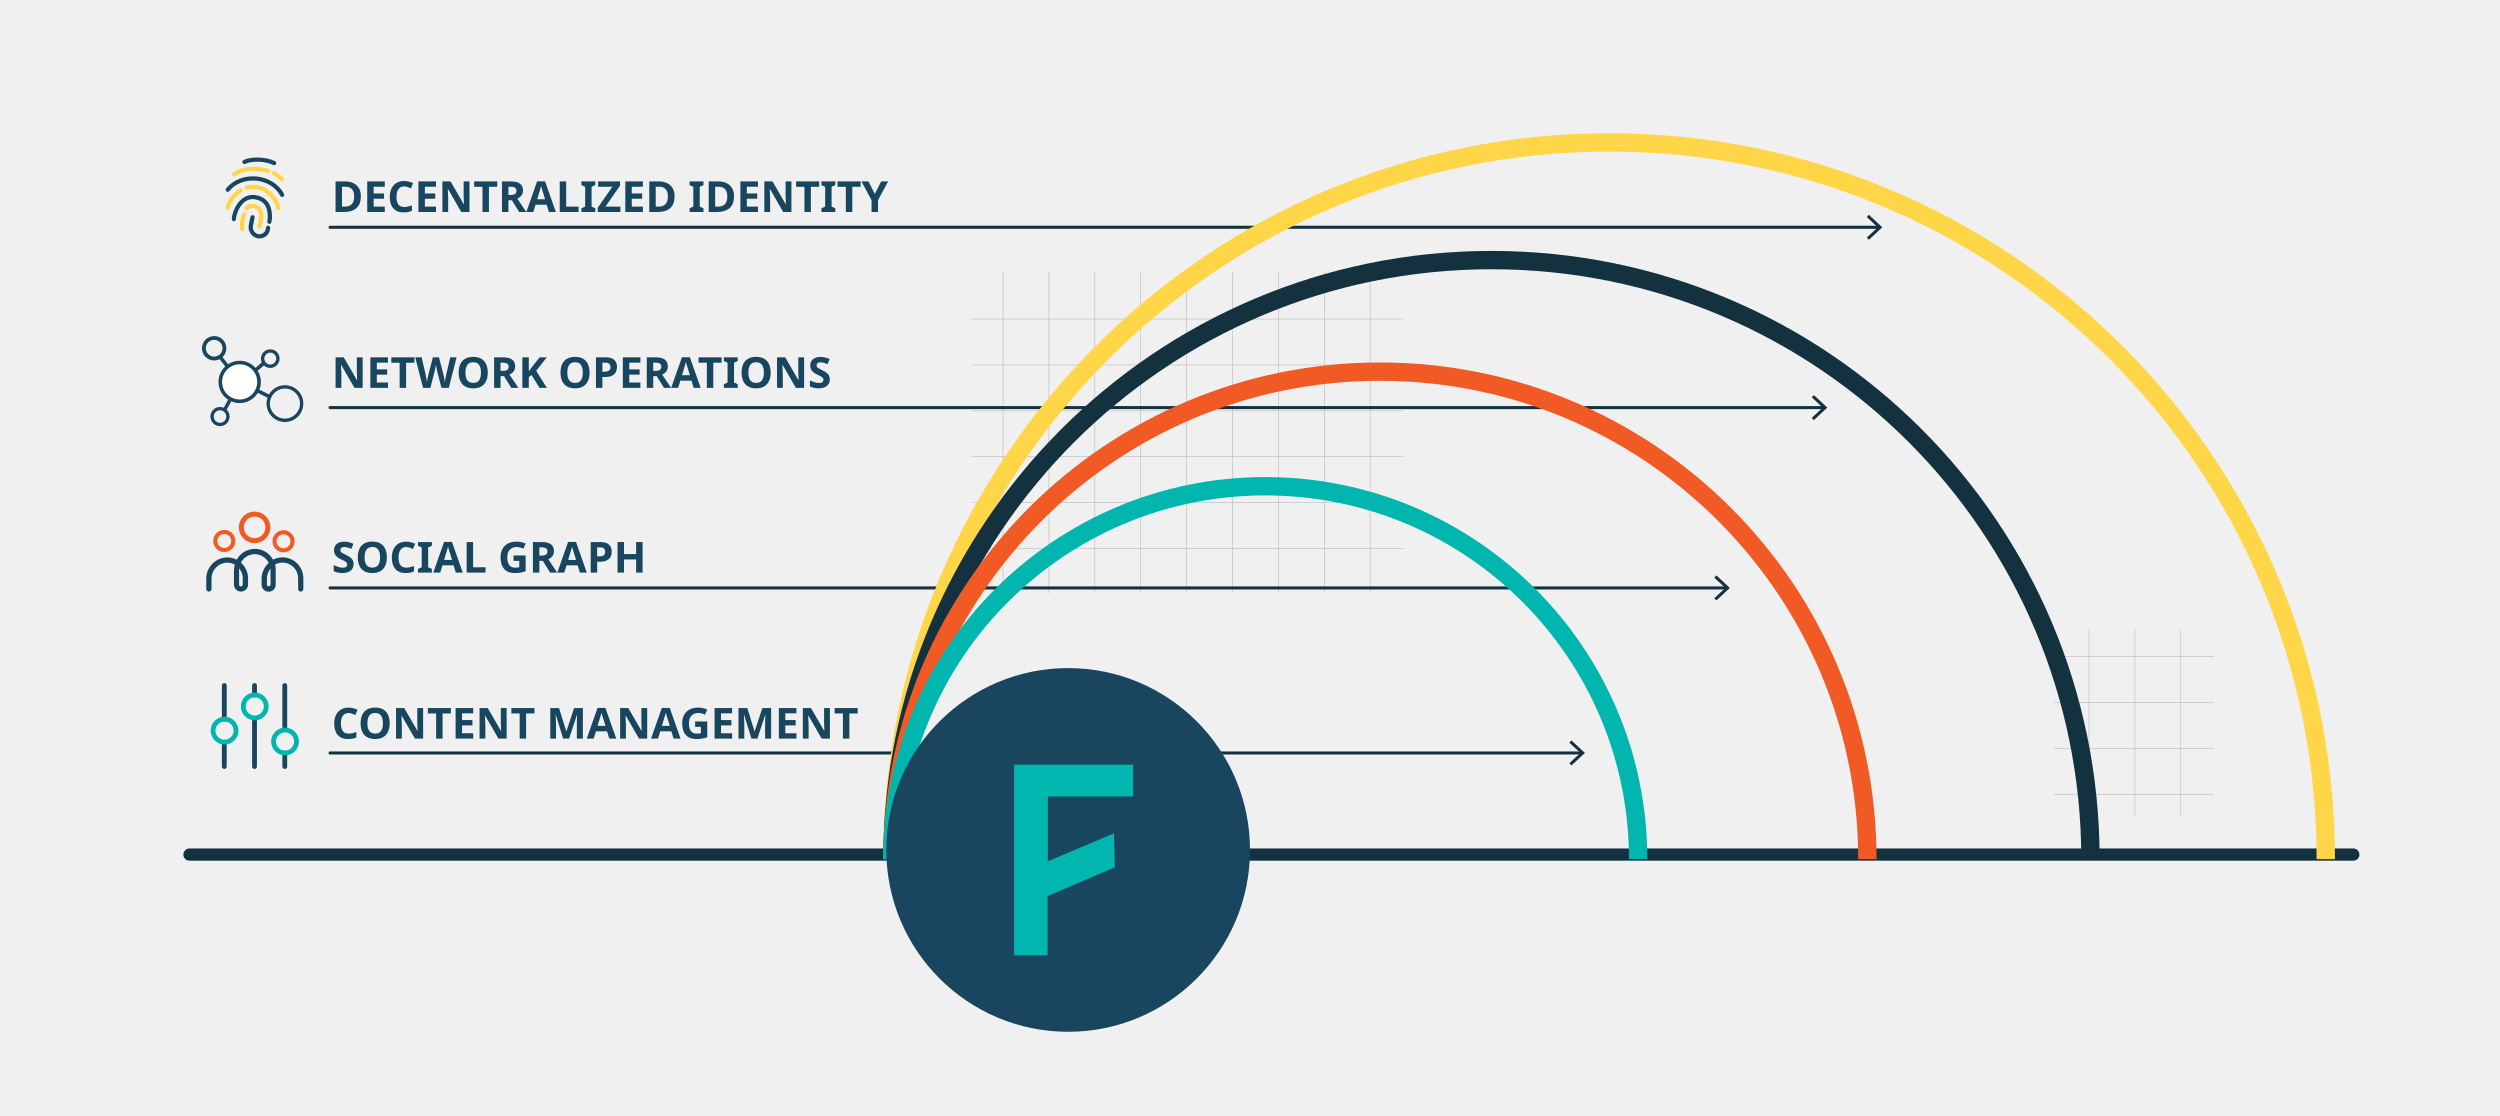
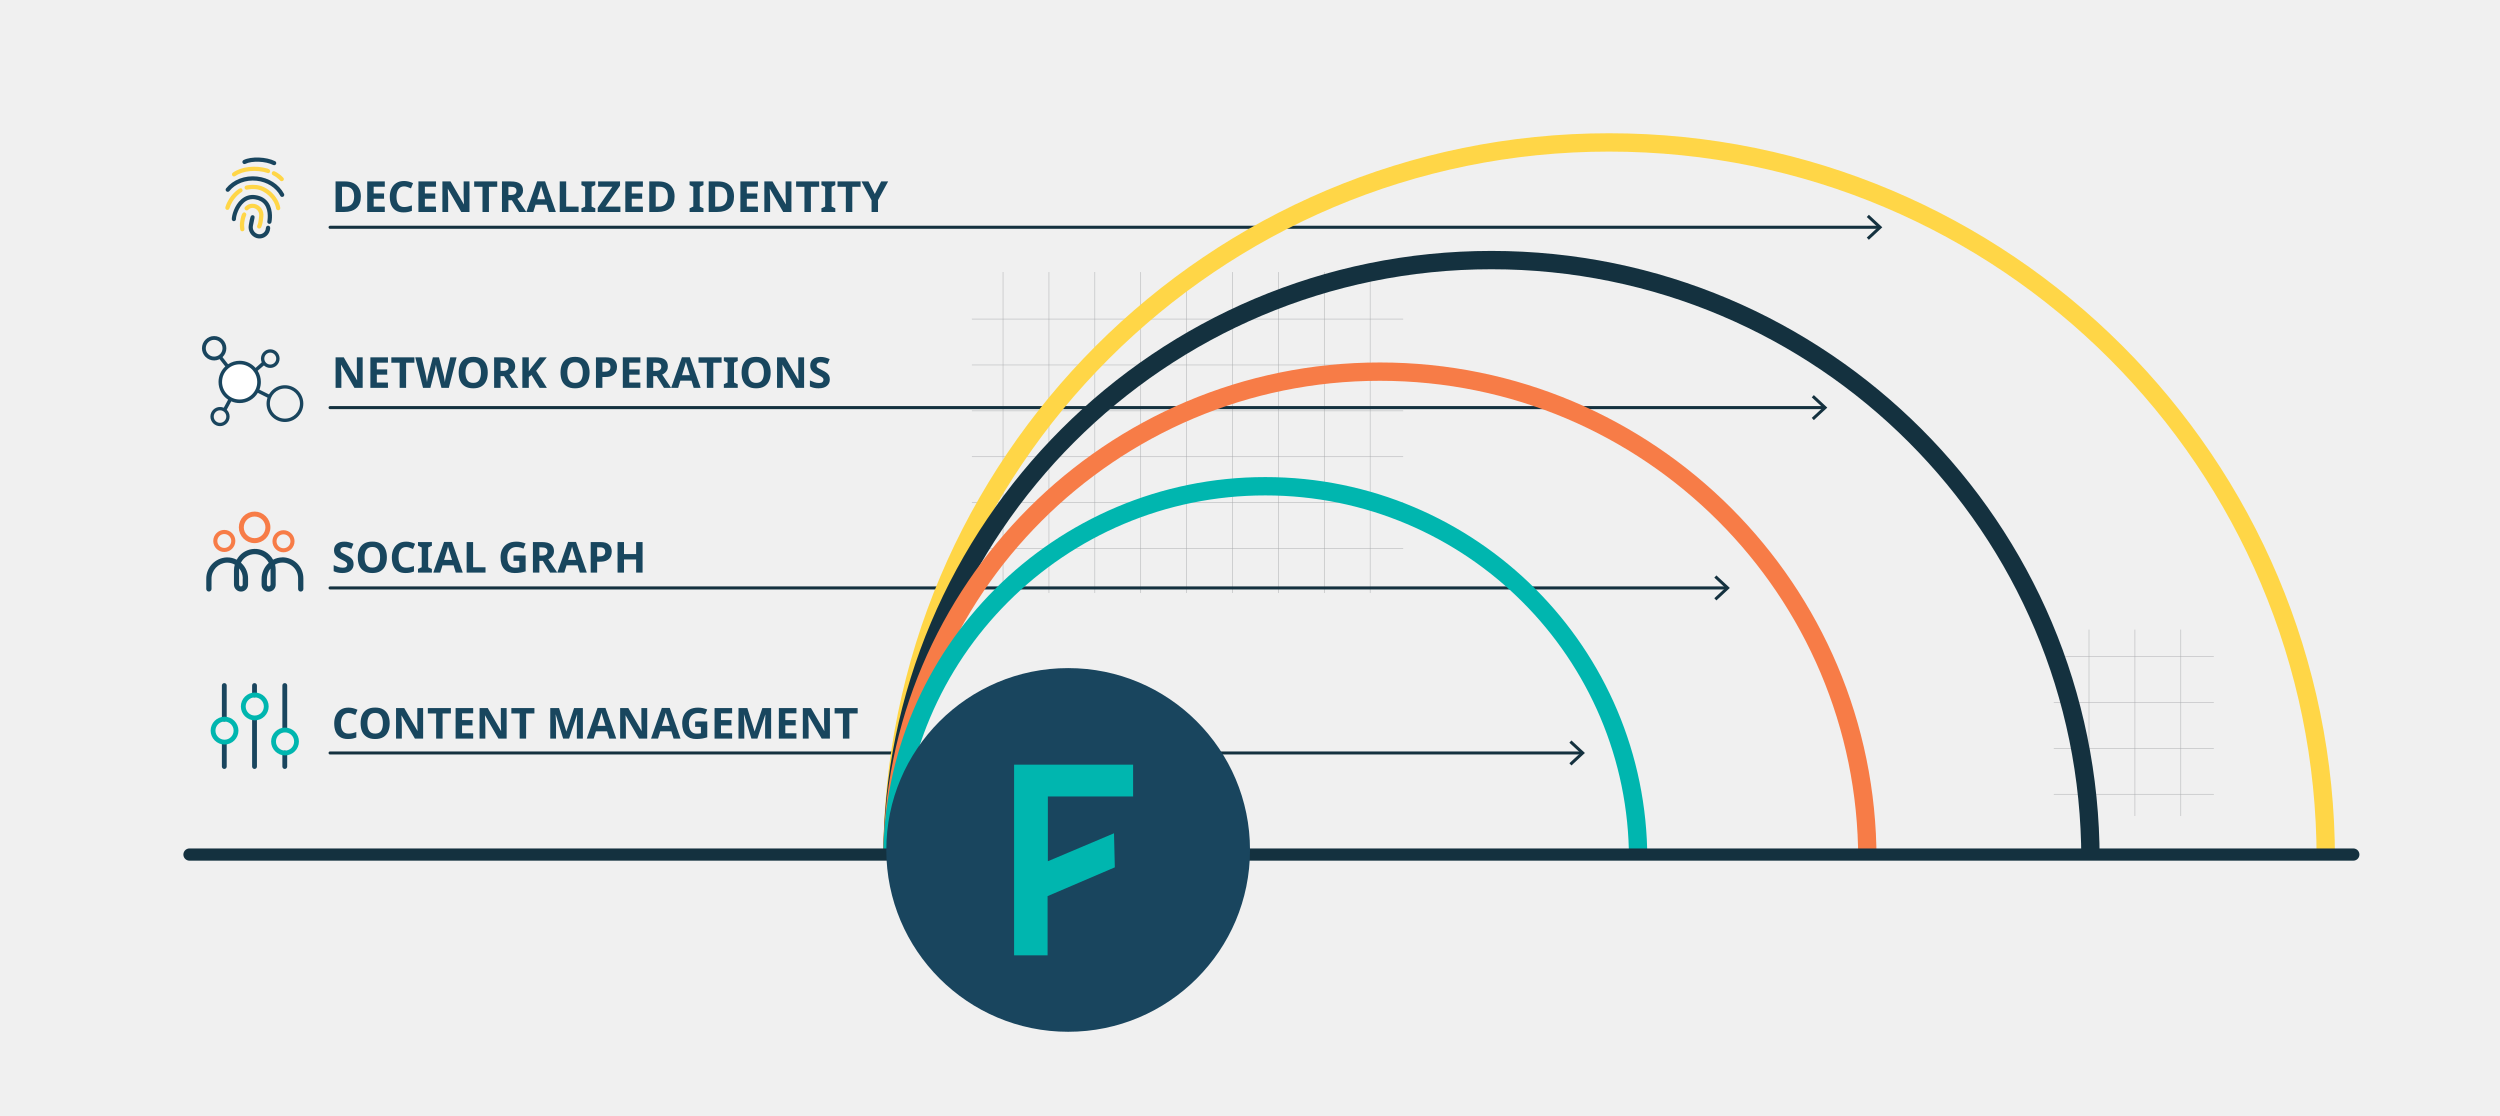
<svg xmlns="http://www.w3.org/2000/svg" viewBox="0 0 818 365">
  <g fill="#a7a9ac" opacity=".8">
    <path d="m328.1 89.01h.19v105.02h-.19z" />
    <path d="m343.12 89.01h.19v105.02h-.19z" />
    <path d="m358.13 89.01h.19v105.02h-.19z" />
    <path d="m373.15 89.01h.19v105.02h-.19z" />
    <path d="m388.16 89.01h.19v105.02h-.19z" />
    <path d="m403.18 89.01h.19v105.02h-.19z" />
    <path d="m418.19 89.01h.19v105.02h-.19z" />
    <path d="m433.21 89.01h.19v105.02h-.19z" />
    <path d="m448.22 89.01h.19v105.02h-.19z" />
  </g>
  <g fill="#a7a9ac" opacity=".8">
    <path d="m318 104.31h141.12v.19h-141.12z" />
    <path d="m318 119.32h141.12v.19h-141.12z" />
    <path d="m318 134.34h141.12v.19h-141.12z" />
    <path d="m318 149.35h141.12v.19h-141.12z" />
    <path d="m318 164.37h141.12v.19h-141.12z" />
    <path d="m318 179.39h141.12v.19h-141.12z" />
  </g>
  <g fill="#a7a9ac" opacity=".8">
    <path d="m683.43 206h.19v61h-.19z" />
    <path d="m698.45 206h.19v61h-.19z" />
    <path d="m713.46 206h.19v61h-.19z" />
  </g>
  <g fill="#a7a9ac" opacity=".8">
    <path d="m672 214.74h52.36v.19h-52.36z" />
    <path d="m672 229.75h52.36v.19h-52.36z" />
    <path d="m672 244.77h52.36v.19h-52.36z" />
    <path d="m672 259.79h52.36v.19h-52.36z" />
  </g>
  <text fill="#18465e" font-family="Poppins-Bold, Poppins" font-size="14" font-weight="700" transform="translate(108.53 69.36)">
    <tspan x="0" y="0">DECENTRALIZED IDENTITY</tspan>
  </text>
  <path d="m83.28 228.18c-.44 0-.79-.35-.79-.79v-3.09c0-.44.35-.79.79-.79s.79.35.79.79v3.09c0 .44-.35.79-.79.79z" fill="#19455e" />
  <path d="m83.28 251.6c-.44 0-.79-.35-.79-.79v-15.51c0-.44.35-.79.79-.79s.79.35.79.79v15.51c0 .44-.35.79-.79.79z" fill="#19455e" />
  <path d="m83.36 235.7c-2.51 0-4.55-2.04-4.55-4.55s2.04-4.55 4.55-4.55 4.55 2.04 4.55 4.55-2.04 4.55-4.55 4.55zm0-7.52c-1.64 0-2.97 1.33-2.97 2.97s1.33 2.97 2.97 2.97 2.97-1.33 2.97-2.97-1.33-2.97-2.97-2.97z" fill="#00b6af" />
  <path d="m93.18 238.86c-.44 0-.79-.35-.79-.79v-13.77c0-.44.35-.79.79-.79s.79.35.79.79v13.77c0 .44-.35.79-.79.79z" fill="#19455e" />
  <path d="m93.18 251.6c-.44 0-.79-.35-.79-.79v-4.43c0-.44.35-.79.79-.79s.79.35.79.79v4.43c0 .44-.35.79-.79.79z" fill="#19455e" />
  <path d="m93.26 247.17c-2.51 0-4.55-2.04-4.55-4.55s2.04-4.55 4.55-4.55 4.55 2.04 4.55 4.55-2.04 4.55-4.55 4.55zm0-7.52c-1.64 0-2.97 1.33-2.97 2.97s1.33 2.97 2.97 2.97 2.97-1.33 2.97-2.97-1.33-2.97-2.97-2.97z" fill="#00b6af" />
  <path d="m73.39 236.09c-.44 0-.79-.35-.79-.79v-11c0-.44.35-.79.79-.79s.79.35.79.79v11c0 .44-.35.79-.79.79z" fill="#19455e" />
  <path d="m73.39 251.6c-.44 0-.79-.35-.79-.79v-7.6c0-.44.35-.79.79-.79s.79.35.79.79v7.6c0 .44-.35.79-.79.79z" fill="#19455e" />
  <path d="m73.47 243.61c-2.51 0-4.55-2.04-4.55-4.55s2.04-4.55 4.55-4.55 4.55 2.04 4.55 4.55-2.04 4.55-4.55 4.55zm0-7.52c-1.64 0-2.97 1.33-2.97 2.97s1.33 2.97 2.97 2.97 2.97-1.33 2.97-2.97-1.33-2.97-2.97-2.97z" fill="#00b6af" />
  <text fill="#18465e" font-family="Poppins-Bold, Poppins" font-size="14" font-weight="700" transform="translate(108.54 126.92)">
    <tspan x="0" y="0">NETWORK OPERATIONS</tspan>
  </text>
  <text fill="#18465e" font-family="Poppins-Bold, Poppins" font-size="14" font-weight="700" transform="translate(108.54 187.36)">
    <tspan x="0" y="0">SOCIAL GRAPH</tspan>
  </text>
  <text fill="#18465e" font-family="Poppins-Bold, Poppins" font-size="14" font-weight="700" transform="translate(108.54 241.67)">
    <tspan x="0" y="0">CONTENT MANAGEMENT</tspan>
  </text>
-   <path d="m770 279.61h-708" fill="none" stroke="#14313f" stroke-linecap="round" stroke-miterlimit="10" stroke-width="4" />
  <path d="m614.81 74.37h-506.81" fill="none" stroke="#14313f" stroke-linecap="round" stroke-miterlimit="10" />
  <path d="m611.49 70.28-.68.73 3.61 3.36-3.61 3.36.68.73 4.4-4.09z" fill="#14313f" />
  <path d="m596.81 133.37h-488.81" fill="none" stroke="#14313f" stroke-linecap="round" stroke-miterlimit="10" />
  <path d="m593.49 129.28-.68.73 3.61 3.36-3.61 3.36.68.73 4.4-4.09z" fill="#14313f" />
  <path d="m564.92 192.37h-456.92" fill="none" stroke="#14313f" stroke-linecap="round" stroke-miterlimit="10" />
  <path d="m561.6 188.28-.68.73 3.61 3.36-3.61 3.36.68.73 4.4-4.09z" fill="#14313f" />
  <path d="m517.49 246.37h-409.49" fill="none" stroke="#14313f" stroke-linecap="round" stroke-miterlimit="10" />
  <path d="m514.18 242.28-.68.73 3.61 3.36-3.61 3.36.68.73 4.4-4.09z" fill="#14313f" />
  <path d="m89.69 54.06c-.11 0-.22-.03-.32-.08-2.45-1.26-6.94-1.44-9.06-.37-.34.17-.76.04-.93-.31-.17-.34-.04-.76.31-.93 2.48-1.26 7.5-1.06 10.32.37.34.17.48.59.31.93-.12.24-.36.39-.63.38z" fill="#19455e" />
  <path d="m92.33 64.44c-.26 0-.49-.14-.61-.36-1.46-2.73-4.36-4.57-7.75-4.94-3.53-.38-6.94.91-8.91 3.37-.24.3-.68.34-.98.1-.29-.24-.34-.66-.11-.96 2.25-2.83 6.14-4.32 10.14-3.89 3.85.42 7.15 2.53 8.82 5.66.18.34.05.76-.28.94-.1.05-.21.08-.33.08z" fill="#19455e" />
  <path d="m87.5 55.15c-3.99-1.16-8.61-.61-11.29 1.33-.02.01-.03.02-.05.03-.3.24-.35.67-.12.97.24.3.67.35.97.12 2.46-1.78 6.91-2.2 10.58-.98 0 0 .58.2.77-.43.11-.34.02-.8-.87-1.05z" fill="#ffd647" />
  <path d="m92.66 58.12s-.6-.69-1.29-1.15c-.47-.35-.95-.65-1.44-.88-.47-.22-.81 0-.96.34-.15.35.02.76.37.91.71.34 1.41.84 2.06 1.46.08.08.15.16.23.24.24.3.68.34.98.1s.4-.63.06-1.02z" fill="#ffd647" />
  <path d="m88.41 74.74c-.03.24-.07.47-.13.71-.5 1.86-2.42 2.96-4.28 2.46-1.83-.55-2.95-2.4-2.6-4.28.38-2.12.29-1.65.6-2.74.17-.51.7-.59 1.02-.38.55.36.19.9-.25 3.35-.26 1.18.43 2.36 1.58 2.72 1.12.3 2.27-.36 2.57-1.48 0 0 0-.01 0-.02l.09-.54c.17-1.08 1.54-.84 1.39.2z" fill="#19455e" />
  <path d="m88.14 73.25s-.09 0-.14-.01c-.37-.08-.61-.44-.53-.81.01-.05.64-3.25-.83-5.37-.69-1-1.77-1.62-3.2-1.84-1.36-.21-2.57.14-3.61 1.04-1.87 1.62-2.63 4.53-2.62 5.41 0 .38-.3.69-.68.7-.38 0-.68-.3-.69-.68-.01-1.27.91-4.57 3.1-6.47 1.36-1.18 2.95-1.64 4.72-1.36 1.82.28 3.21 1.1 4.12 2.42 1.81 2.62 1.08 6.28 1.04 6.43-.07.32-.35.55-.67.55z" fill="#19455e" />
  <path d="m80.16 69.53c-.11-.04-.22-.06-.33-.04-.68.09-.92 1.37-.99 1.67-.28 1.06-.51 2.44-.24 3.95.04.26.23.47.48.55.11.03.22.04.33.02.38-.07.63-.43.57-.81-.26-1.44.02-2.75.31-3.73.06-.2.19-.51.26-.69.14-.36-.04-.76-.4-.9z" fill="#ffd647" />
  <path d="m83.29 66.73c-.92-.18-2.16-.03-3.08.94-.18.19-.25.46-.16.71.04.11.1.2.18.28.28.27.72.26.99-.02.09-.09.17-.22.45-.37.4-.21.88-.29 1.36-.2 1.17.29 1.94 1.42 1.76 2.61-.27 2.47-.37 2.48-.63 3.15-.14.36.03.77.39.91s.77-.03.91-.39c.42-1.06.49-1.4.72-3.54.23-1.9-1.01-3.67-2.88-4.09z" fill="#ffd647" />
  <path d="m91.7 67.98c-.58-3.58-4.09-7-7.67-7.43-1.87-.23-3.25.1-3.45.15-.01 0-.67.11-.54.85.07.38.47.58.84.5.14-.03.28-.05.41-.07.47-.06 1.24-.22 2.57-.06 2.98.37 5.99 3.31 6.48 6.29.06.34.35.58.69.58h.1s0-.01 0-.01c.38-.06.63-.42.57-.8z" fill="#ffd647" />
  <path d="m78.78 61.58c-.24 0-.58.2-.58.2s-3.22 1.9-4.46 6.01v.04c-.09.37.13.75.5.84s.73-.14.84-.5c.98-3.29 3.6-5.06 3.6-5.06.07-.04.36-.27.45-.33.55-.42.05-1.2-.34-1.2z" fill="#ffd647" />
  <path d="m78.43 130.73c1.54 0 2.98-.6 4.07-1.69s1.69-2.54 1.69-4.07c0-1.22-.37-2.38-1.08-3.36h-.1v-.14c-1.1-1.44-2.77-2.26-4.57-2.26-3.18 0-5.76 2.58-5.76 5.76s2.58 5.76 5.76 5.76z" fill="#fff" />
-   <g fill="#19455e">
-     <path d="m75.67 131.32c.87.38 1.8.57 2.76.57 2.42 0 4.68-1.28 5.93-3.35l3.67 1.82.62-.99-3.77-1.87c.32-.8.48-1.65.48-2.53 0-1.3-.36-2.56-1.05-3.66l2.19-1.88-.42-1.26-2.46 2.21c-1.32-1.49-3.2-2.34-5.18-2.34-1.36 0-2.67.39-3.81 1.14l-2.09-2.66-.9.74 2.07 2.64c-1.4 1.31-2.21 3.14-2.21 5.07 0 2.36 1.17 4.52 3.14 5.8l-1.54 2.85.97.66zm-3.01-6.36c0-3.18 2.58-5.76 5.76-5.76 1.81 0 3.47.82 4.57 2.26v.14h.1c.71.98 1.08 2.14 1.08 3.36 0 1.54-.6 2.98-1.69 4.07s-2.53 1.69-4.07 1.69c-3.18 0-5.76-2.58-5.76-5.76z" />
-     <path d="m71.99 139.44c-1.73 0-3.14-1.41-3.14-3.14s1.41-3.14 3.14-3.14 3.14 1.41 3.14 3.14-1.41 3.14-3.14 3.14zm0-5.19c-1.13 0-2.05.92-2.05 2.05s.92 2.05 2.05 2.05 2.05-.92 2.05-2.05-.92-2.05-2.05-2.05z" />
-     <path d="m93.23 138.08c-3.32 0-6.02-2.7-6.02-6.02s2.7-6.02 6.02-6.02 6.02 2.7 6.02 6.02-2.7 6.02-6.02 6.02zm0-10.95c-2.71 0-4.92 2.21-4.92 4.92s2.21 4.92 4.92 4.92 4.92-2.21 4.92-4.92-2.21-4.92-4.92-4.92z" />
-     <path d="m70.07 117.94c-2.2 0-3.99-1.79-3.99-3.99s1.79-3.99 3.99-3.99 3.99 1.79 3.99 3.99-1.79 3.99-3.99 3.99zm0-6.74c-1.51 0-2.74 1.23-2.74 2.74s1.23 2.74 2.74 2.74 2.74-1.23 2.74-2.74-1.23-2.74-2.74-2.74z" />
-     <path d="m88.43 120.39c-1.68 0-3.05-1.37-3.05-3.05s1.37-3.05 3.05-3.05 3.05 1.37 3.05 3.05-1.37 3.05-3.05 3.05zm0-5.01c-1.08 0-1.95.88-1.95 1.95s.88 1.95 1.95 1.95 1.95-.88 1.95-1.95-.88-1.95-1.95-1.95z" />
-   </g>
+   <path d="m75.67 131.32c.87.38 1.8.57 2.76.57 2.42 0 4.68-1.28 5.93-3.35l3.67 1.82.62-.99-3.77-1.87c.32-.8.48-1.65.48-2.53 0-1.3-.36-2.56-1.05-3.66l2.19-1.88-.42-1.26-2.46 2.21c-1.32-1.49-3.2-2.34-5.18-2.34-1.36 0-2.67.39-3.81 1.14l-2.09-2.66-.9.74 2.07 2.64c-1.4 1.31-2.21 3.14-2.21 5.07 0 2.36 1.17 4.52 3.14 5.8l-1.54 2.85.97.66zm-3.01-6.36c0-3.18 2.58-5.76 5.76-5.76 1.81 0 3.47.82 4.57 2.26v.14h.1c.71.98 1.08 2.14 1.08 3.36 0 1.54-.6 2.98-1.69 4.07s-2.53 1.69-4.07 1.69c-3.18 0-5.76-2.58-5.76-5.76z" fill="#19455e" />
+   <path d="m71.99 139.44c-1.73 0-3.14-1.41-3.14-3.14s1.41-3.14 3.14-3.14 3.14 1.41 3.14 3.14-1.41 3.14-3.14 3.14zm0-5.19c-1.13 0-2.05.92-2.05 2.05s.92 2.05 2.05 2.05 2.05-.92 2.05-2.05-.92-2.05-2.05-2.05z" fill="#19455e" />
+   <path d="m93.23 138.08c-3.32 0-6.02-2.7-6.02-6.02s2.7-6.02 6.02-6.02 6.02 2.7 6.02 6.02-2.7 6.02-6.02 6.02zm0-10.95c-2.71 0-4.92 2.21-4.92 4.92s2.21 4.92 4.92 4.92 4.92-2.21 4.92-4.92-2.21-4.92-4.92-4.92z" fill="#19455e" />
+   <path d="m70.07 117.94c-2.2 0-3.99-1.79-3.99-3.99s1.79-3.99 3.99-3.99 3.99 1.79 3.99 3.99-1.79 3.99-3.99 3.99zm0-6.74c-1.51 0-2.74 1.23-2.74 2.74s1.23 2.74 2.74 2.74 2.74-1.23 2.74-2.74-1.23-2.74-2.74-2.74z" fill="#19455e" />
+   <path d="m88.43 120.39c-1.68 0-3.05-1.37-3.05-3.05s1.37-3.05 3.05-3.05 3.05 1.37 3.05 3.05-1.37 3.05-3.05 3.05zm0-5.01c-1.08 0-1.95.88-1.95 1.95s.88 1.95 1.95 1.95 1.95-.88 1.95-1.95-.88-1.95-1.95-1.95z" fill="#19455e" />
  <path d="m92.29 182.38c-1.02.02-2.03.28-2.94.75-.32-.58-.72-1.12-1.19-1.58-1.51-1.5-3.64-2.2-5.75-1.88-2.11.31-3.94 1.59-4.96 3.46-1.01-.52-2.13-.78-3.26-.75-1.81.07-3.53.84-4.78 2.15s-1.94 3.06-1.92 4.88v3.29c0 .47.38.86.86.86s.86-.38.86-.86v-3.29c-.04-2.84 2.19-5.19 5.02-5.31.9-.02 1.79.2 2.58.64-.17.62-.25 1.26-.26 1.9v4.62c0 1.27 1.03 2.31 2.31 2.31s2.31-1.03 2.31-2.31v-2.04c0-1.84-.76-3.6-2.09-4.88l-.24-.22c.73-1.46 2.11-2.47 3.72-2.73 1.61-.25 3.24.28 4.39 1.44.4.39.74.84.99 1.34-1.5 1.35-2.36 3.27-2.35 5.29v1.84c0 1.27 1.03 2.31 2.31 2.31s2.31-1.03 2.31-2.31v-4.86c0-.58-.07-1.16-.21-1.72.71-.4 1.51-.63 2.33-.64 1.37-.02 2.7.51 3.68 1.47s1.53 2.28 1.53 3.65v3.51c0 .47.38.86.86.86s.86-.38.86-.86v-3.49c0-1.84-.74-3.6-2.05-4.89s-3.08-2-4.92-1.98v.04zm-12.88 6.87v2.03c0 .33-.26.59-.59.59s-.59-.26-.59-.59v-5.3c.77.9 1.2 2.04 1.21 3.23zm9.11 2c0 .33-.26.59-.59.59s-.59-.26-.59-.59v-1.84c0-1.22.41-2.41 1.17-3.37v.39l.02 4.82z" fill="#18465e" />
  <g stroke-miterlimit="10">
-     <path d="m83.31 177.34c-2.64 0-4.79-2.15-4.79-4.79s2.15-4.79 4.79-4.79 4.79 2.15 4.79 4.79-2.15 4.79-4.79 4.79zm0-8.7c-2.16 0-3.91 1.76-3.91 3.91s1.76 3.91 3.91 3.91 3.91-1.76 3.91-3.91-1.76-3.91-3.91-3.91z" fill="#f15a24" stroke="#f15a24" stroke-width=".75" />
-     <path d="m92.76 180.34c-1.78 0-3.24-1.45-3.24-3.24s1.45-3.24 3.24-3.24 3.24 1.45 3.24 3.24-1.45 3.24-3.24 3.24zm0-5.88c-1.46 0-2.65 1.19-2.65 2.65s1.19 2.65 2.65 2.65 2.65-1.19 2.65-2.65-1.19-2.65-2.65-2.65z" fill="#f15a24" stroke="#f15a24" stroke-width=".75" />
-     <path d="m73.39 180.24c-1.78 0-3.24-1.45-3.24-3.24s1.45-3.24 3.24-3.24 3.24 1.45 3.24 3.24-1.45 3.24-3.24 3.24zm0-5.88c-1.46 0-2.65 1.19-2.65 2.65s1.19 2.65 2.65 2.65 2.65-1.19 2.65-2.65-1.19-2.65-2.65-2.65z" fill="#f15a24" stroke="#f15a24" stroke-width=".75" />
-     <g fill="none" stroke-width="6">
-       <path d="m292 281.1c0-129.51 104.99-234.5 234.5-234.5s234.5 104.99 234.5 234.5" stroke="#ffd647" />
-       <path d="m292 281.1c0-108.25 87.75-196 196-196s196 87.75 196 196" stroke="#14313f" />
-       <path d="m292 281.1c0-88.09 71.41-159.5 159.5-159.5s159.5 71.41 159.5 159.5" stroke="#f15a24" />
-       <path d="m292 281.1c0-67.38 54.62-122 122-122s122 54.62 122 122" stroke="#00b6af" />
-     </g>
+     <path d="m83.31 177.34c-2.64 0-4.79-2.15-4.79-4.79s2.15-4.79 4.79-4.79 4.79 2.15 4.79 4.79-2.15 4.79-4.79 4.79zm0-8.7c-2.16 0-3.91 1.76-3.91 3.91s1.76 3.91 3.91 3.91 3.91-1.76 3.91-3.91-1.76-3.91-3.91-3.91z" fill="#f77c47" stroke="#f77c47" stroke-width=".75" />
+     <path d="m92.76 180.34c-1.78 0-3.24-1.45-3.24-3.24s1.45-3.24 3.24-3.24 3.24 1.45 3.24 3.24-1.45 3.24-3.24 3.24zm0-5.88c-1.46 0-2.65 1.19-2.65 2.65s1.19 2.65 2.65 2.65 2.65-1.19 2.65-2.65-1.19-2.65-2.65-2.65z" fill="#f77c47" stroke="#f77c47" stroke-width=".75" />
+     <path d="m73.39 180.24c-1.78 0-3.24-1.45-3.24-3.24s1.45-3.24 3.24-3.24 3.24 1.45 3.24 3.24-1.45 3.24-3.24 3.24zm0-5.88c-1.46 0-2.65 1.19-2.65 2.65s1.19 2.65 2.65 2.65 2.65-1.19 2.65-2.65-1.19-2.65-2.65-2.65z" fill="#f77c47" stroke="#f77c47" stroke-width=".75" />
+     <path d="m292 281.1c0-129.51 104.99-234.5 234.5-234.5s234.5 104.99 234.5 234.5" fill="none" stroke="#ffd647" stroke-width="6" />
+     <path d="m292 281.1c0-108.25 87.75-196 196-196s196 87.75 196 196" fill="none" stroke="#14313f" stroke-width="6" />
+     <path d="m292 281.1c0-88.09 71.41-159.5 159.5-159.5s159.5 71.41 159.5 159.5" fill="none" stroke="#f77c47" stroke-width="6" />
+     <path d="m292 281.1c0-67.38 54.62-122 122-122s122 54.62 122 122" fill="none" stroke="#00b6af" stroke-width="6" />
+     <path d="m770 279.61h-708" fill="none" stroke="#14313f" stroke-linecap="round" stroke-width="4" />
  </g>
  <circle cx="349.5" cy="278.1" fill="#19455e" r="59.5" />
  <circle cx="351.28" cy="278.93" fill="#19455e" r="48.62" />
  <path d="m331.81 250.19v62.4h10.96v-19.38l22-9.42-.27-11.14-21.64 9.15v-21.2h27.89v-10.41z" fill="#00b6af" />
</svg>
